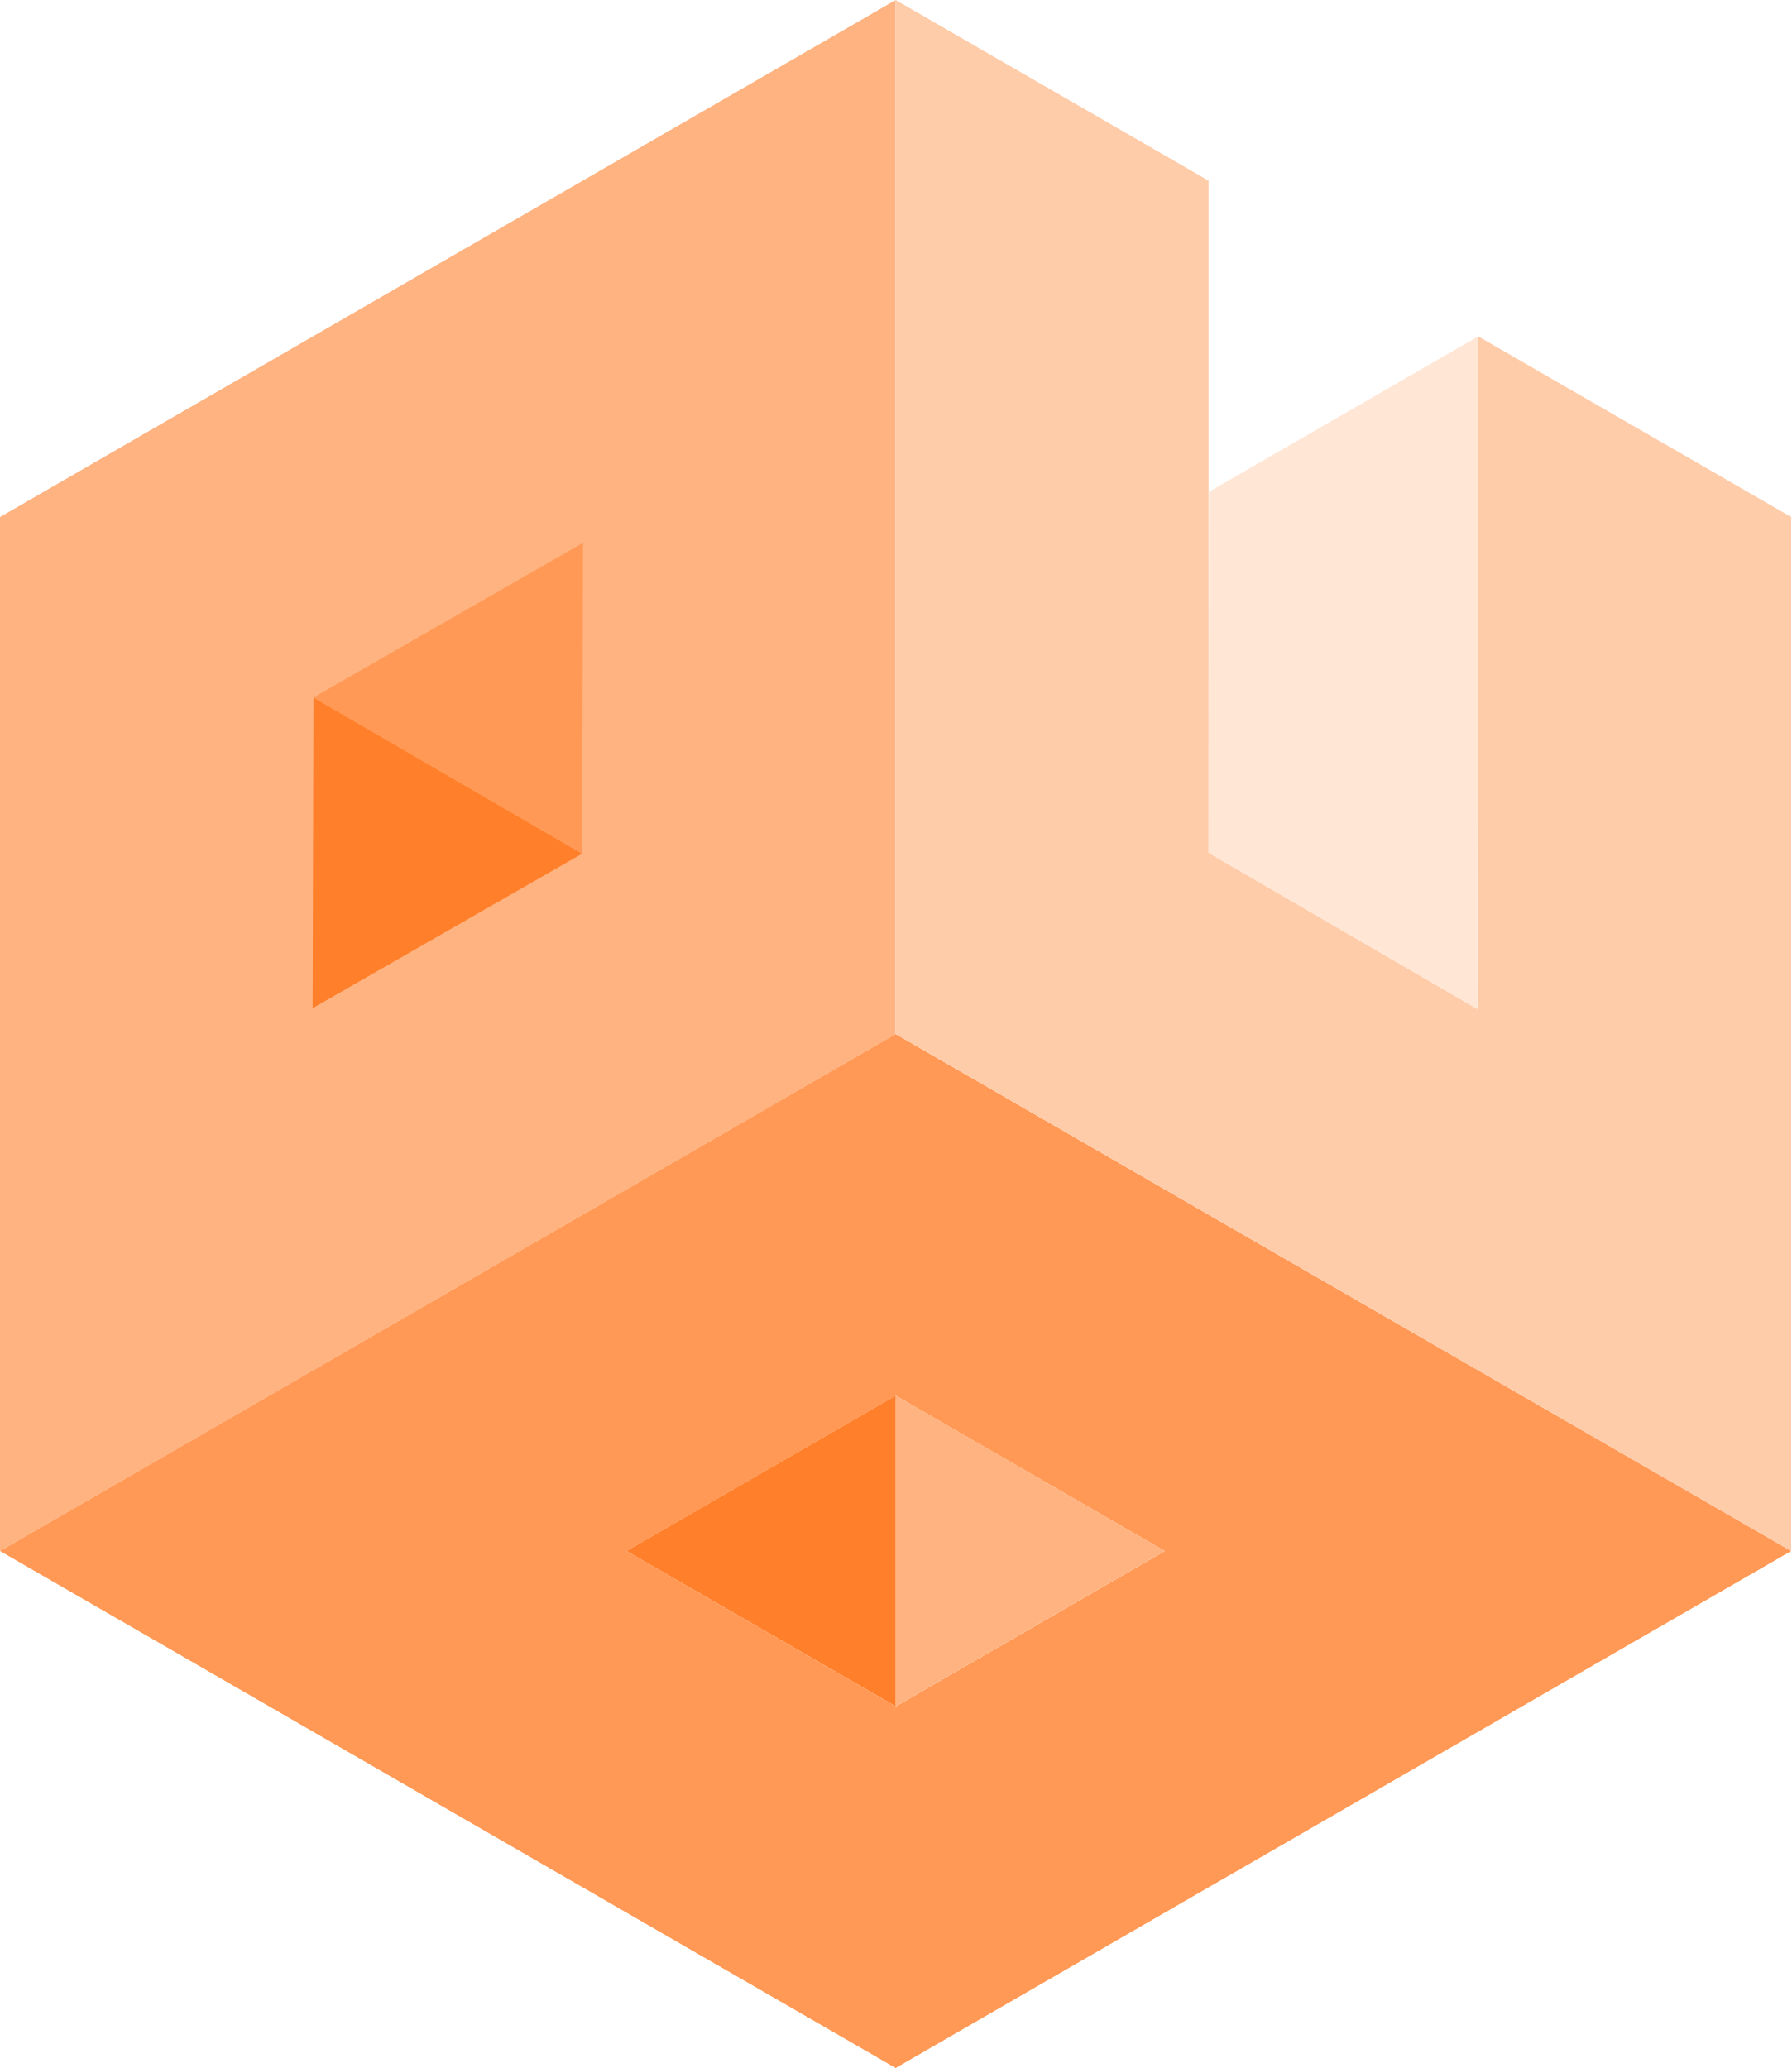
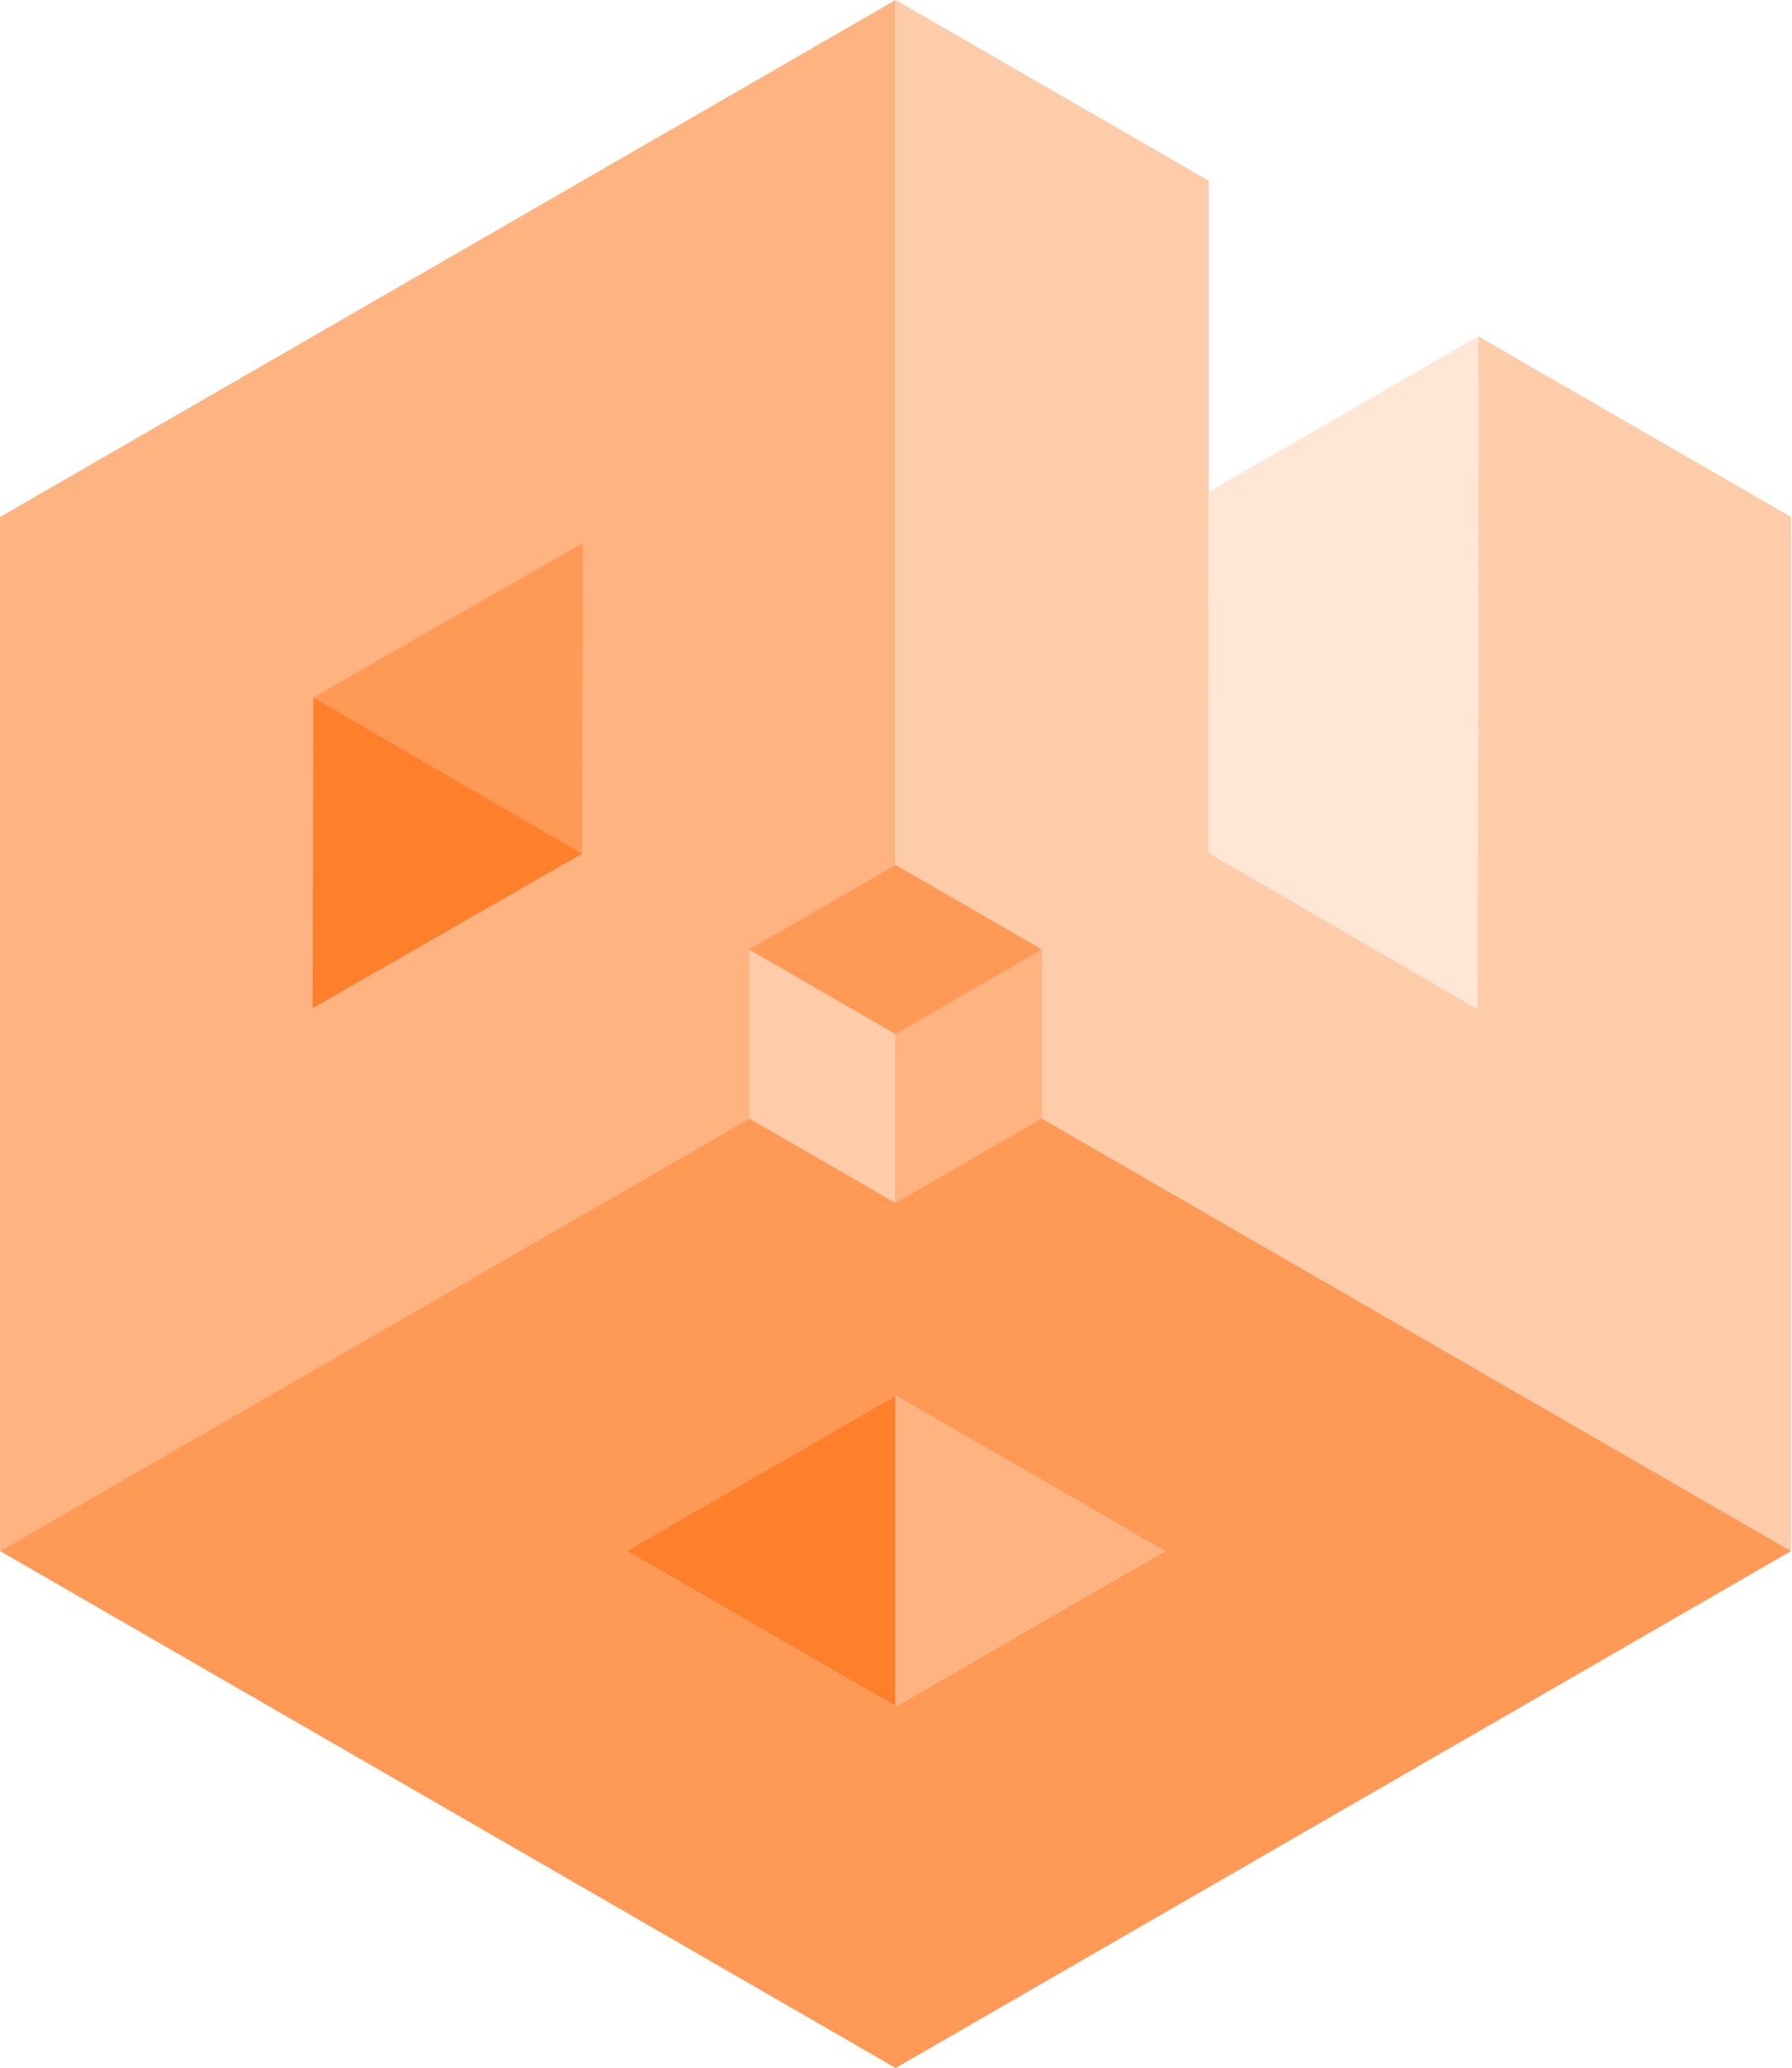
<svg xmlns="http://www.w3.org/2000/svg" width="54.088mm" height="62.457mm" viewBox="0 0 54.088 62.457" version="1.1" id="svg6">
  <defs id="defs2" />
  <g id="layer1" transform="translate(-108.8977,-92.80802)">
    <path style="fill:#ffb380;stroke:none;stroke-width:0.265px;stroke-linecap:butt;stroke-linejoin:miter;stroke-opacity:1" d="m 84.688,114.171 -8.113,-4.715 -0.029,9.384 z" id="path862" />
-     <g id="g80">
-       <g id="g69">
-         <path id="path839" style="fill:#ffb380;stroke:none;stroke-width:5;stroke-linecap:round;stroke-linejoin:round;paint-order:stroke fill markers" d="m 135.941,92.81 -27.043,15.613 v 31.229 l 27.045,-15.614 V 92.81 Z" />
-         <path id="path825" style="fill:#ff9955;fill-opacity:1;stroke:none;stroke-width:5;stroke-linecap:round;stroke-linejoin:round;paint-order:stroke fill markers" d="m 135.943,124.037 -27.045,15.614 27.045,15.614 27.043,-15.614 z m 0,10.922 8.127,4.693 -8.127,4.693 -8.128,-4.693 z" />
-         <path id="path832" style="fill:#ffccaa;fill-opacity:1;stroke:none;stroke-width:18.898;stroke-linecap:round;stroke-linejoin:round;paint-order:stroke fill markers" d="M 102.217 0 L 102.217 118.029 L 204.428 177.045 L 204.428 59.016 L 168.707 38.391 L 168.707 79.697 L 168.605 115.17 L 137.934 97.344 L 137.934 20.623 L 102.217 0 z " transform="matrix(0.2645833,0,0,0.2645833,108.8977,92.80802)" />
-         <path style="fill:#ffb380;stroke:none;stroke-width:0.265px;stroke-linecap:butt;stroke-linejoin:miter;stroke-opacity:1" d="m 135.943,144.344 8.127,-4.693 -8.127,-4.693 z" id="path850" />
-         <path style="fill:#ff7f2a;stroke:none;stroke-width:0.265px;stroke-linecap:butt;stroke-linejoin:miter;stroke-opacity:1" d="m 127.815,139.651 8.128,-4.693 v 9.385 z" id="path852" />
-         <path style="fill:#ff7f2a;stroke:none;stroke-width:0.265px;stroke-linecap:butt;stroke-linejoin:miter;stroke-opacity:1" d="m 118.363,113.873 -0.026,9.384 8.141,-4.668 z" id="path854" />
-         <path style="fill:#ff9955;stroke:none;stroke-width:0.265px;stroke-linecap:butt;stroke-linejoin:miter;stroke-opacity:1" d="m 126.504,109.204 -0.029,9.385 -8.114,-4.716 z" id="path856" />
-         <path style="fill:#ffe6d5;stroke:none;stroke-width:0.265px;stroke-linecap:butt;stroke-linejoin:miter;stroke-opacity:1" d="m 153.508,123.28 -8.115,-4.716 0.015,-10.905 8.127,-4.693 z" id="path864" />
-       </g>
+     <path id="path18" style="fill:#d45500;stroke:none;stroke-width:0.265px;stroke-linecap:butt;stroke-linejoin:miter;stroke-opacity:1" d="M 58.515,86.119 V 106.418 l 8.115,4.717 0.027,-9.385 V 90.82 Z" />
+     <g id="g59">
+       <path id="path839" style="fill:#ffb380;stroke:none;stroke-width:5;stroke-linecap:round;stroke-linejoin:round;paint-order:stroke fill markers" d="m 135.941,92.81 -27.043,15.613 v 31.229 l 27.045,-15.614 V 92.81 Z" />
+       <path id="path825" style="fill:#ff9955;fill-opacity:1;stroke:none;stroke-width:5;stroke-linecap:round;stroke-linejoin:round;paint-order:stroke fill markers" d="m 135.943,124.037 -27.045,15.614 27.045,15.614 27.043,-15.614 z m 0,10.922 8.127,4.693 -8.127,4.693 -8.128,-4.693 z" />
+       <path id="path832" style="fill:#ffccaa;fill-opacity:1;stroke:none;stroke-width:5;stroke-linecap:round;stroke-linejoin:round;paint-order:stroke fill markers" d="M 135.943,92.808 V 124.037 l 27.043,15.615 v -31.229 l -9.451,-5.457 v 10.929 l -0.027,9.385 -8.115,-4.717 V 98.265 Z" />
+       <path style="fill:#ffb380;stroke:none;stroke-width:0.265px;stroke-linecap:butt;stroke-linejoin:miter;stroke-opacity:1" d="m 135.943,144.344 8.127,-4.693 -8.127,-4.693 z" id="path850" />
+       <path style="fill:#ff7f2a;stroke:none;stroke-width:0.265px;stroke-linecap:butt;stroke-linejoin:miter;stroke-opacity:1" d="m 127.815,139.651 8.128,-4.693 v 9.385 z" id="path852" />
+       <path style="fill:#ff7f2a;stroke:none;stroke-width:0.265px;stroke-linecap:butt;stroke-linejoin:miter;stroke-opacity:1" d="m 118.363,113.873 -0.026,9.384 8.141,-4.668 z" id="path854" />
+       <path style="fill:#ff9955;stroke:none;stroke-width:0.265px;stroke-linecap:butt;stroke-linejoin:miter;stroke-opacity:1" d="m 126.504,109.204 -0.029,9.385 -8.114,-4.716 z" id="path856" />
+       <path style="fill:#ffe6d5;stroke:none;stroke-width:0.265px;stroke-linecap:butt;stroke-linejoin:miter;stroke-opacity:1" d="m 153.508,123.28 -8.115,-4.716 0.015,-10.905 8.127,-4.693 z" id="path864" />
+       <path id="path56" style="fill:#ffccaa;fill-opacity:1;stroke:none;stroke-width:5;stroke-linecap:round;stroke-linejoin:round;paint-order:stroke fill markers" d="m 131.522,121.484 v 5.105 l 4.42,2.552 v -5.105 z" />
+       <path id="path19" style="fill:#ffb380;fill-opacity:1;stroke:none;stroke-width:5;stroke-linecap:round;stroke-linejoin:round;paint-order:stroke fill markers" d="m 135.943,129.141 4.421,-2.552 1.2e-4,-5.104 -4.421,2.552 z" />
+       <path id="path21" style="fill:#ff9955;fill-opacity:1;stroke:none;stroke-width:5;stroke-linecap:round;stroke-linejoin:round;paint-order:stroke fill markers" d="m 140.363,121.485 -4.421,-2.552 -4.421,2.552 4.421,2.552 z" />
    </g>
-     <path id="path18" style="fill:#d45500;stroke:none;stroke-width:0.265px;stroke-linecap:butt;stroke-linejoin:miter;stroke-opacity:1" d="M 58.515,86.119 V 106.418 l 8.115,4.717 0.027,-9.385 V 90.82 Z" />
-     <path id="path56" style="fill:#ffccaa;fill-opacity:1;stroke:none;stroke-width:5;stroke-linecap:round;stroke-linejoin:round;paint-order:stroke fill markers" d="m 40.628,106.6 v 31.229 l 27.043,15.614 v -31.229 z" />
  </g>
</svg>
